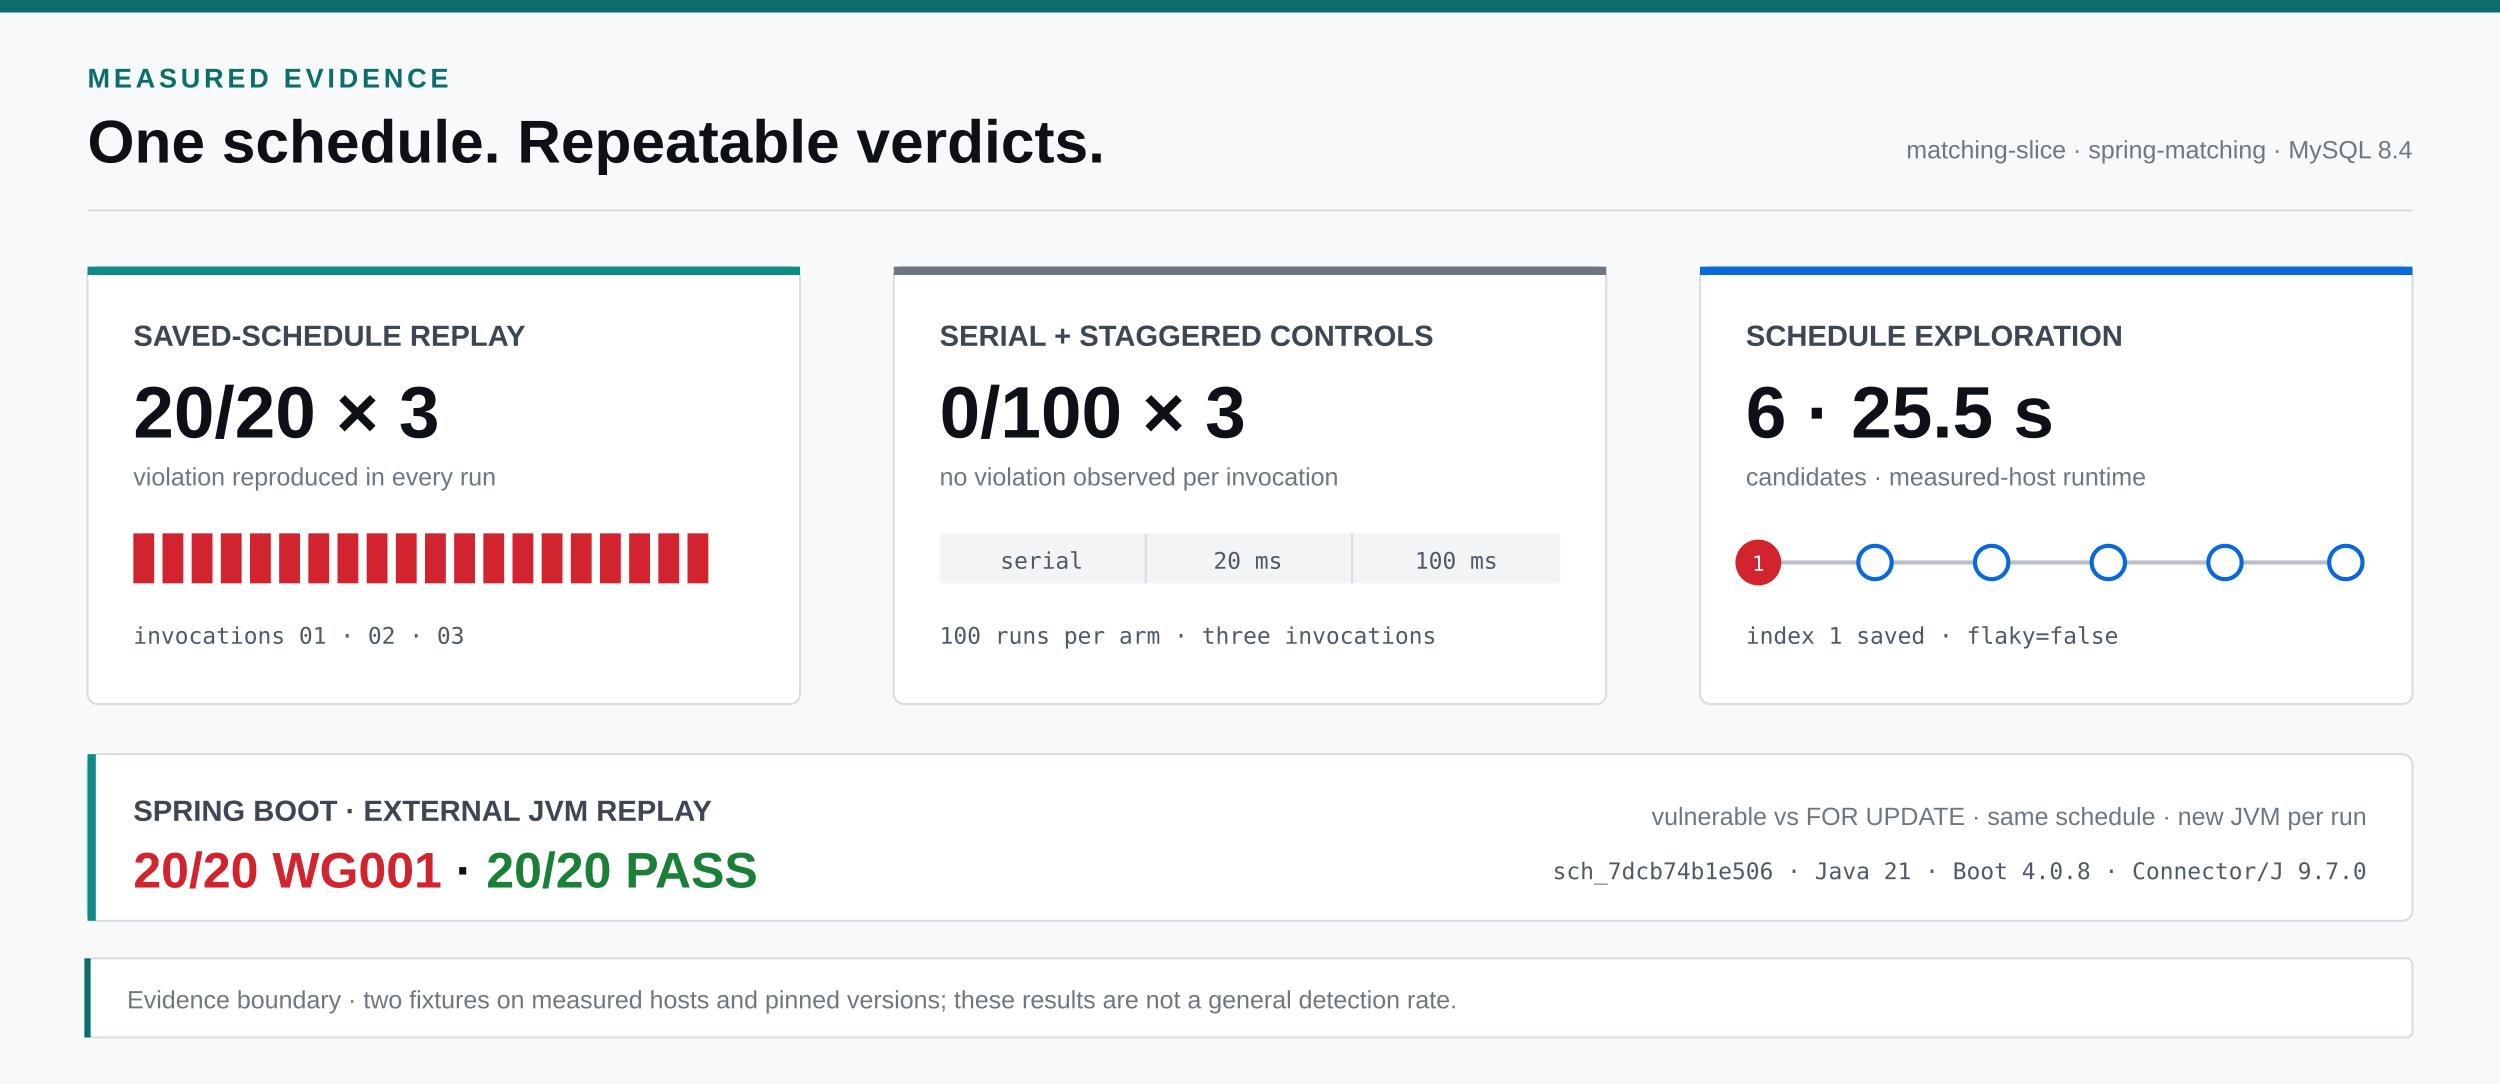
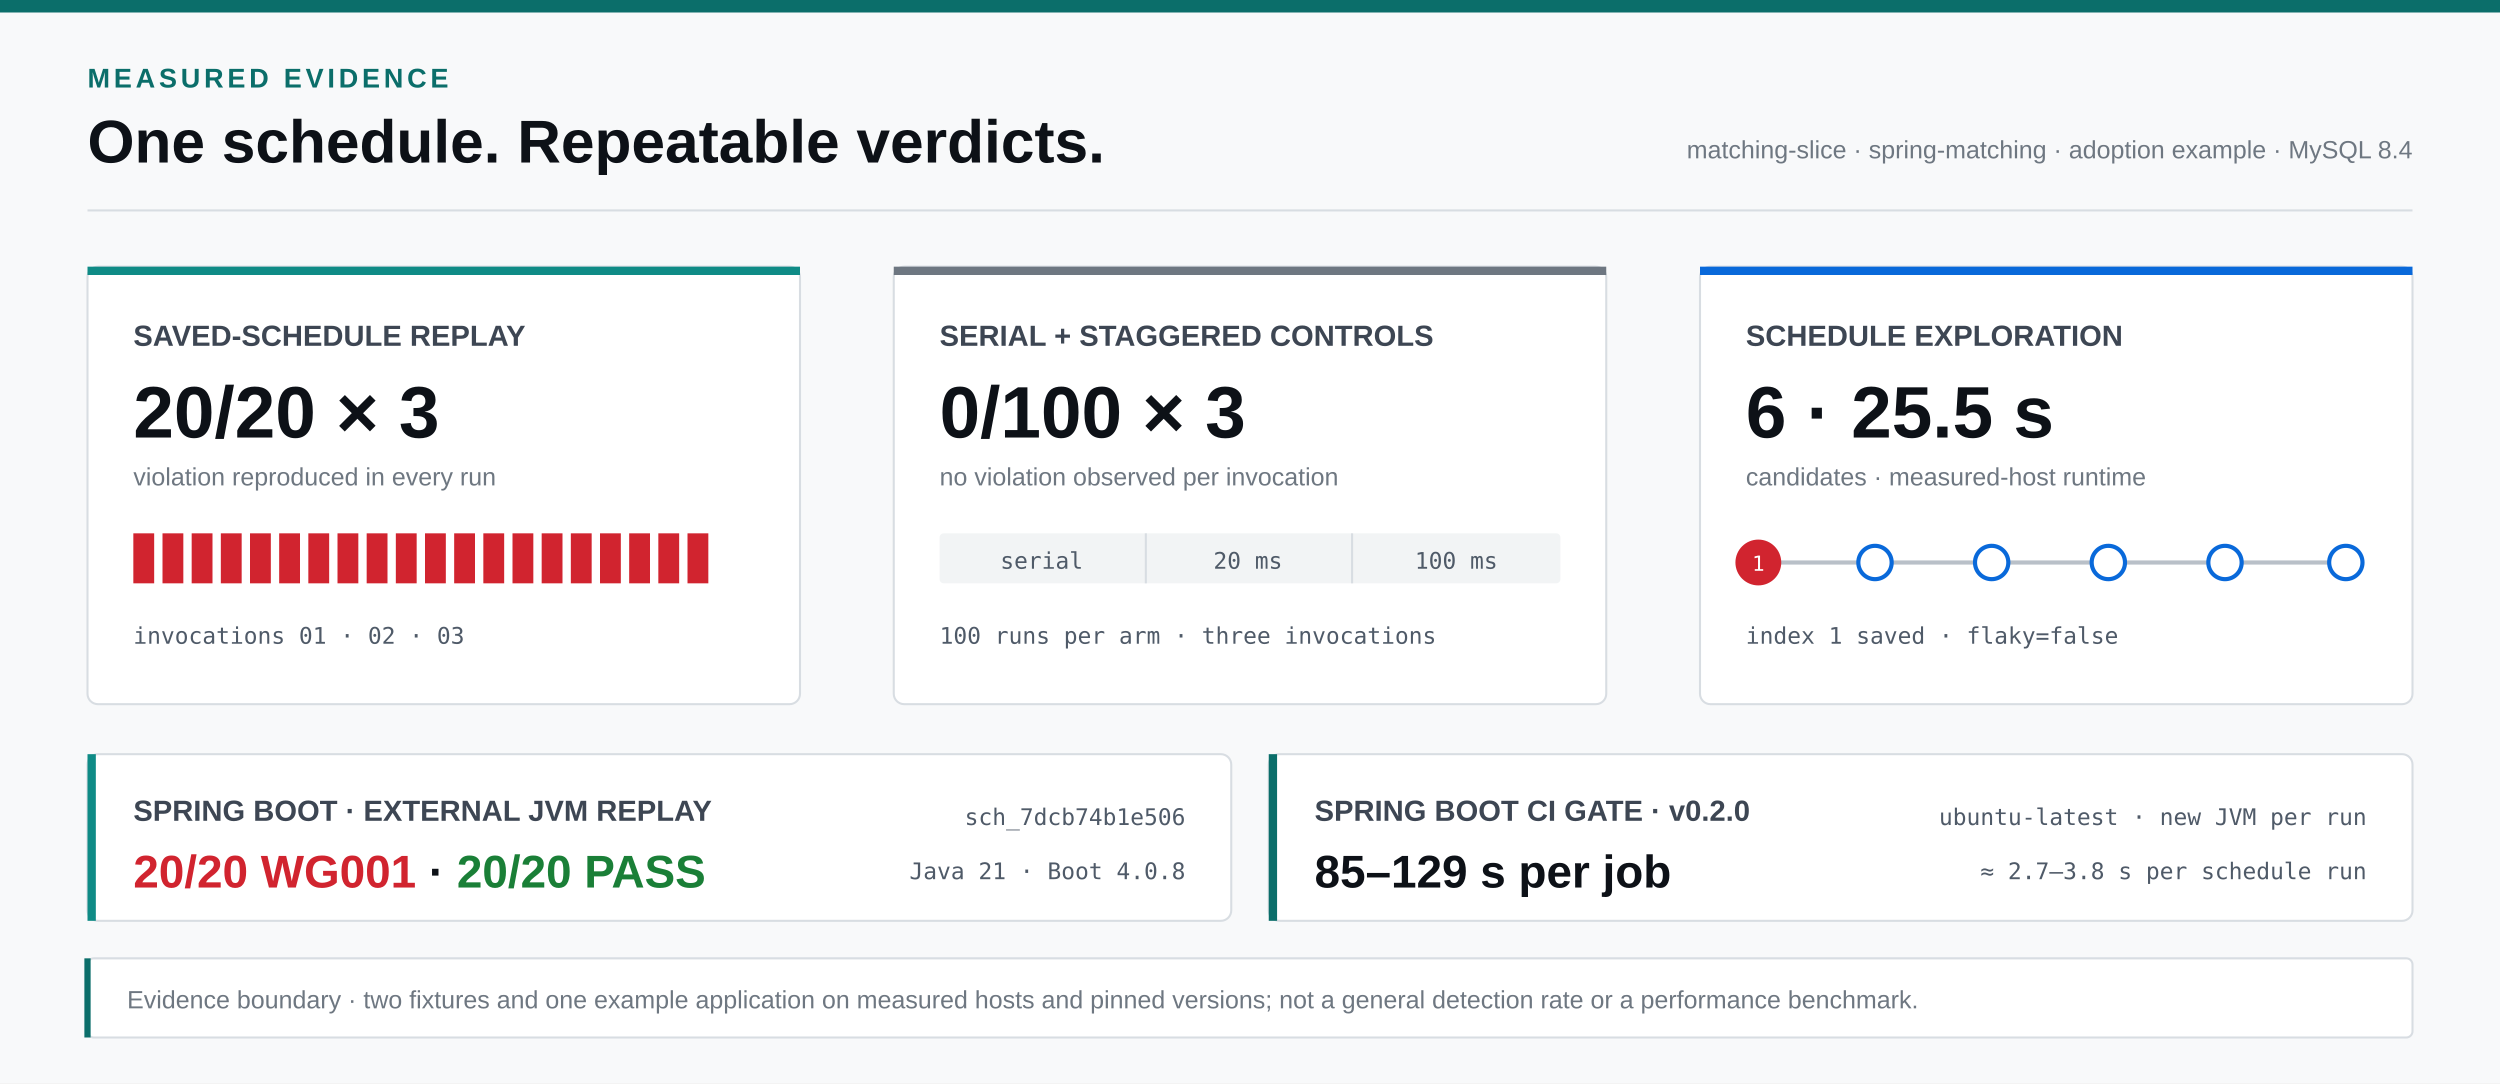
<svg xmlns="http://www.w3.org/2000/svg" viewBox="0 0 1200 520" role="img" aria-labelledby="title desc">
  <defs>
    <style>.sans{font-family:'IBM Plex Sans',Arial,sans-serif}.mono{font-family:'JetBrains Mono','SFMono-Regular',Consolas,monospace}.eyebrow{font-size:13px;font-weight:700;letter-spacing:1.8px;fill:#0b6e6a}.title{font-size:29px;font-weight:700;fill:#0d1117}.metric{font-size:35px;font-weight:700;fill:#0d1117}.label{font-size:14px;font-weight:700;fill:#3d4653}.small{font-size:12px;fill:#6e7781}.monoSmall{font-size:11px;fill:#4f5a68}</style>
  </defs>
  <rect width="1200" height="520" fill="#f8f9fa" />
  <path d="M0 0h1200v6H0z" fill="#0b6e6a" />
  <text class="sans eyebrow" x="42" y="42">MEASURED EVIDENCE</text>
  <text class="sans title" x="42" y="78">One schedule. Repeatable verdicts.</text>
-   <text class="sans small" x="1158" y="76" text-anchor="end">matching-slice · spring-matching · MySQL 8.4</text>
+   <text class="sans small" x="1158" y="76" text-anchor="end">matching-slice · spring-matching · adoption example · MySQL 8.4</text>
  <line x1="42" y1="101" x2="1158" y2="101" stroke="#d8dde2" />
  <g transform="translate(42 128)">
    <rect width="342" height="210" rx="5" fill="#fff" stroke="#d8dde2" />
    <path d="M0 0h342v4H0z" fill="#0f8b86" />
    <text class="sans label" x="22" y="38">SAVED-SCHEDULE REPLAY</text>
    <text class="sans metric" x="22" y="82">20/20 × 3</text>
    <text class="sans small" x="22" y="105">violation reproduced in every run</text>
    <g transform="translate(22 128)" fill="#d1242f">
      <path d="M0 0h10v24H0zm14 0h10v24H14zm14 0h10v24H28zm14 0h10v24H42zm14 0h10v24H56zm14 0h10v24H70zm14 0h10v24H84zm14 0h10v24H98zm14 0h10v24h-10zm14 0h10v24h-10zm14 0h10v24h-10zm14 0h10v24h-10zm14 0h10v24h-10zm14 0h10v24h-10zm14 0h10v24h-10zm14 0h10v24h-10zm14 0h10v24h-10zm14 0h10v24h-10zm14 0h10v24h-10zm14 0h10v24h-10z" />
    </g>
    <text class="mono monoSmall" x="22" y="181">invocations 01 · 02 · 03</text>
  </g>
  <g transform="translate(429 128)">
    <rect width="342" height="210" rx="5" fill="#fff" stroke="#d8dde2" />
    <path d="M0 0h342v4H0z" fill="#6e7781" />
    <text class="sans label" x="22" y="38">SERIAL + STAGGERED CONTROLS</text>
    <text class="sans metric" x="22" y="82">0/100 × 3</text>
    <text class="sans small" x="22" y="105">no violation observed per invocation</text>
    <g transform="translate(22 128)">
      <rect width="298" height="24" rx="2" fill="#f2f4f5" />
      <path d="M99 0v24M198 0v24" stroke="#d8dde2" />
      <text class="mono monoSmall" x="49" y="17" text-anchor="middle">serial</text>
      <text class="mono monoSmall" x="148" y="17" text-anchor="middle">20 ms</text>
      <text class="mono monoSmall" x="248" y="17" text-anchor="middle">100 ms</text>
    </g>
    <text class="mono monoSmall" x="22" y="181">100 runs per arm · three invocations</text>
  </g>
  <g transform="translate(816 128)">
    <rect width="342" height="210" rx="5" fill="#fff" stroke="#d8dde2" />
    <path d="M0 0h342v4H0z" fill="#0969da" />
    <text class="sans label" x="22" y="38">SCHEDULE EXPLORATION</text>
    <text class="sans metric" x="22" y="82">6 · 25.5 s</text>
    <text class="sans small" x="22" y="105">candidates · measured-host runtime</text>
    <g transform="translate(28 142)">
      <path d="M0 0h282" stroke="#b9c0c8" stroke-width="2" />
      <circle r="11" fill="#d1242f" />
      <circle cx="56" r="8" fill="#fff" stroke="#0969da" stroke-width="2" />
      <circle cx="112" r="8" fill="#fff" stroke="#0969da" stroke-width="2" />
      <circle cx="168" r="8" fill="#fff" stroke="#0969da" stroke-width="2" />
      <circle cx="224" r="8" fill="#fff" stroke="#0969da" stroke-width="2" />
      <circle cx="282" r="8" fill="#fff" stroke="#0969da" stroke-width="2" />
      <text class="mono" y="4" font-size="10" fill="#fff" text-anchor="middle">1</text>
    </g>
    <text class="mono monoSmall" x="22" y="181">index 1 saved · flaky=false</text>
  </g>
  <g transform="translate(42 362)">
-     <rect width="1116" height="80" rx="5" fill="#fff" stroke="#d8dde2" />
+     <rect width="549" height="80" rx="5" fill="#fff" stroke="#d8dde2" />
    <path d="M0 0h4v80H0z" fill="#0f8b86" />
    <text class="sans label" x="22" y="32">SPRING BOOT · EXTERNAL JVM REPLAY</text>
-     <text class="sans" x="22" y="64" font-size="24" font-weight="700" fill="#0d1117">
+     <text class="sans" x="22" y="64" font-size="22" font-weight="700" fill="#0d1117">
      <tspan fill="#d1242f">20/20 WG001</tspan> · <tspan fill="#1a7f37">20/20 PASS</tspan>
    </text>
-     <text class="sans small" x="1094" y="34" text-anchor="end">vulnerable vs FOR UPDATE · same schedule · new JVM per run</text>
-     <text class="mono monoSmall" x="1094" y="60" text-anchor="end">sch_7dcb74b1e506 · Java 21 · Boot 4.0.8 · Connector/J 9.7.0</text>
+     <text class="mono monoSmall" x="527" y="34" text-anchor="end">sch_7dcb74b1e506</text>
+     <text class="mono monoSmall" x="527" y="60" text-anchor="end">Java 21 · Boot 4.0.8</text>
+   </g>
+   <g transform="translate(609 362)">
+     <rect width="549" height="80" rx="5" fill="#fff" stroke="#d8dde2" />
+     <path d="M0 0h4v80H0z" fill="#0b6e6a" />
+     <text class="sans label" x="22" y="32">SPRING BOOT CI GATE · v0.2.0</text>
+     <text class="sans" x="22" y="64" font-size="22" font-weight="700" fill="#0d1117">85–129 s per job</text>
+     <text class="mono monoSmall" x="527" y="34" text-anchor="end">ubuntu-latest · new JVM per run</text>
+     <text class="mono monoSmall" x="527" y="60" text-anchor="end">≈ 2.7–3.8 s per schedule run</text>
  </g>
  <rect x="42" y="460" width="1116" height="38" rx="3" fill="#fff" stroke="#d8dde2" />
  <path d="M42 460v38" stroke="#0b6e6a" stroke-width="3" />
-   <text class="sans small" x="61" y="484">Evidence boundary · two fixtures on measured hosts and pinned versions; these results are not a general detection rate.</text>
+   <text class="sans small" x="61" y="484">Evidence boundary · two fixtures and one example application on measured hosts and pinned versions; not a general detection rate or a performance benchmark.</text>
</svg>
